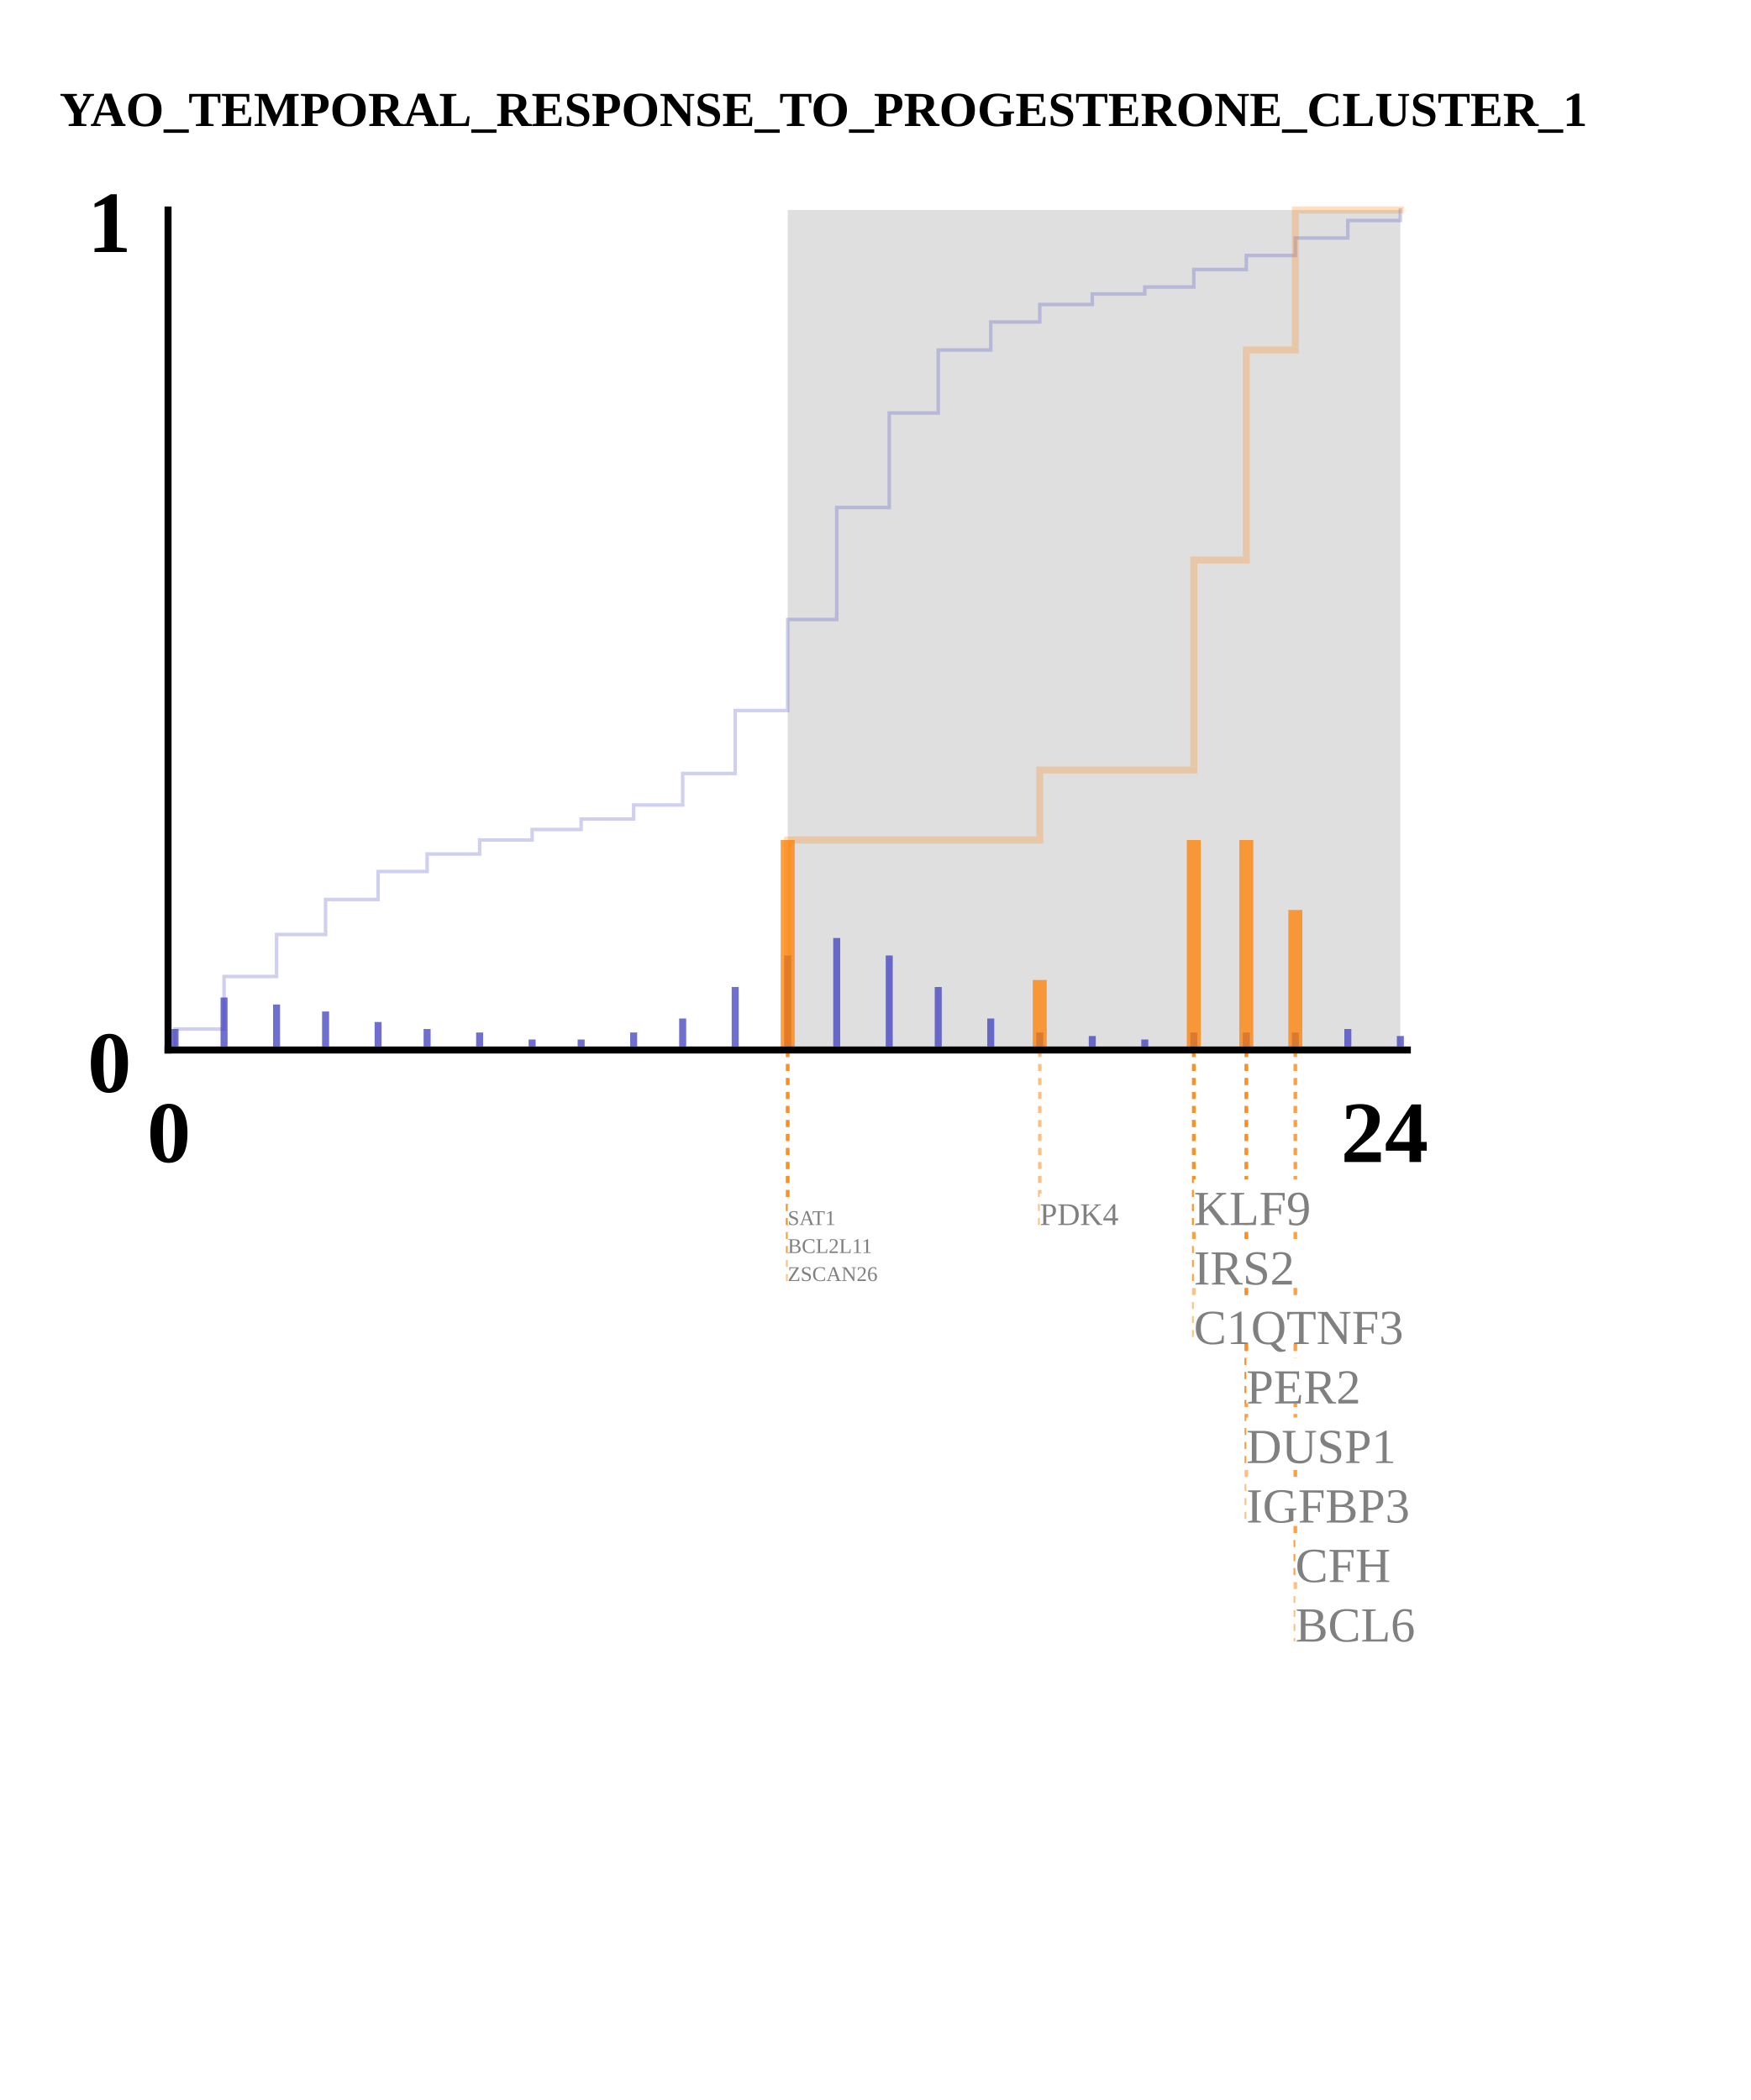
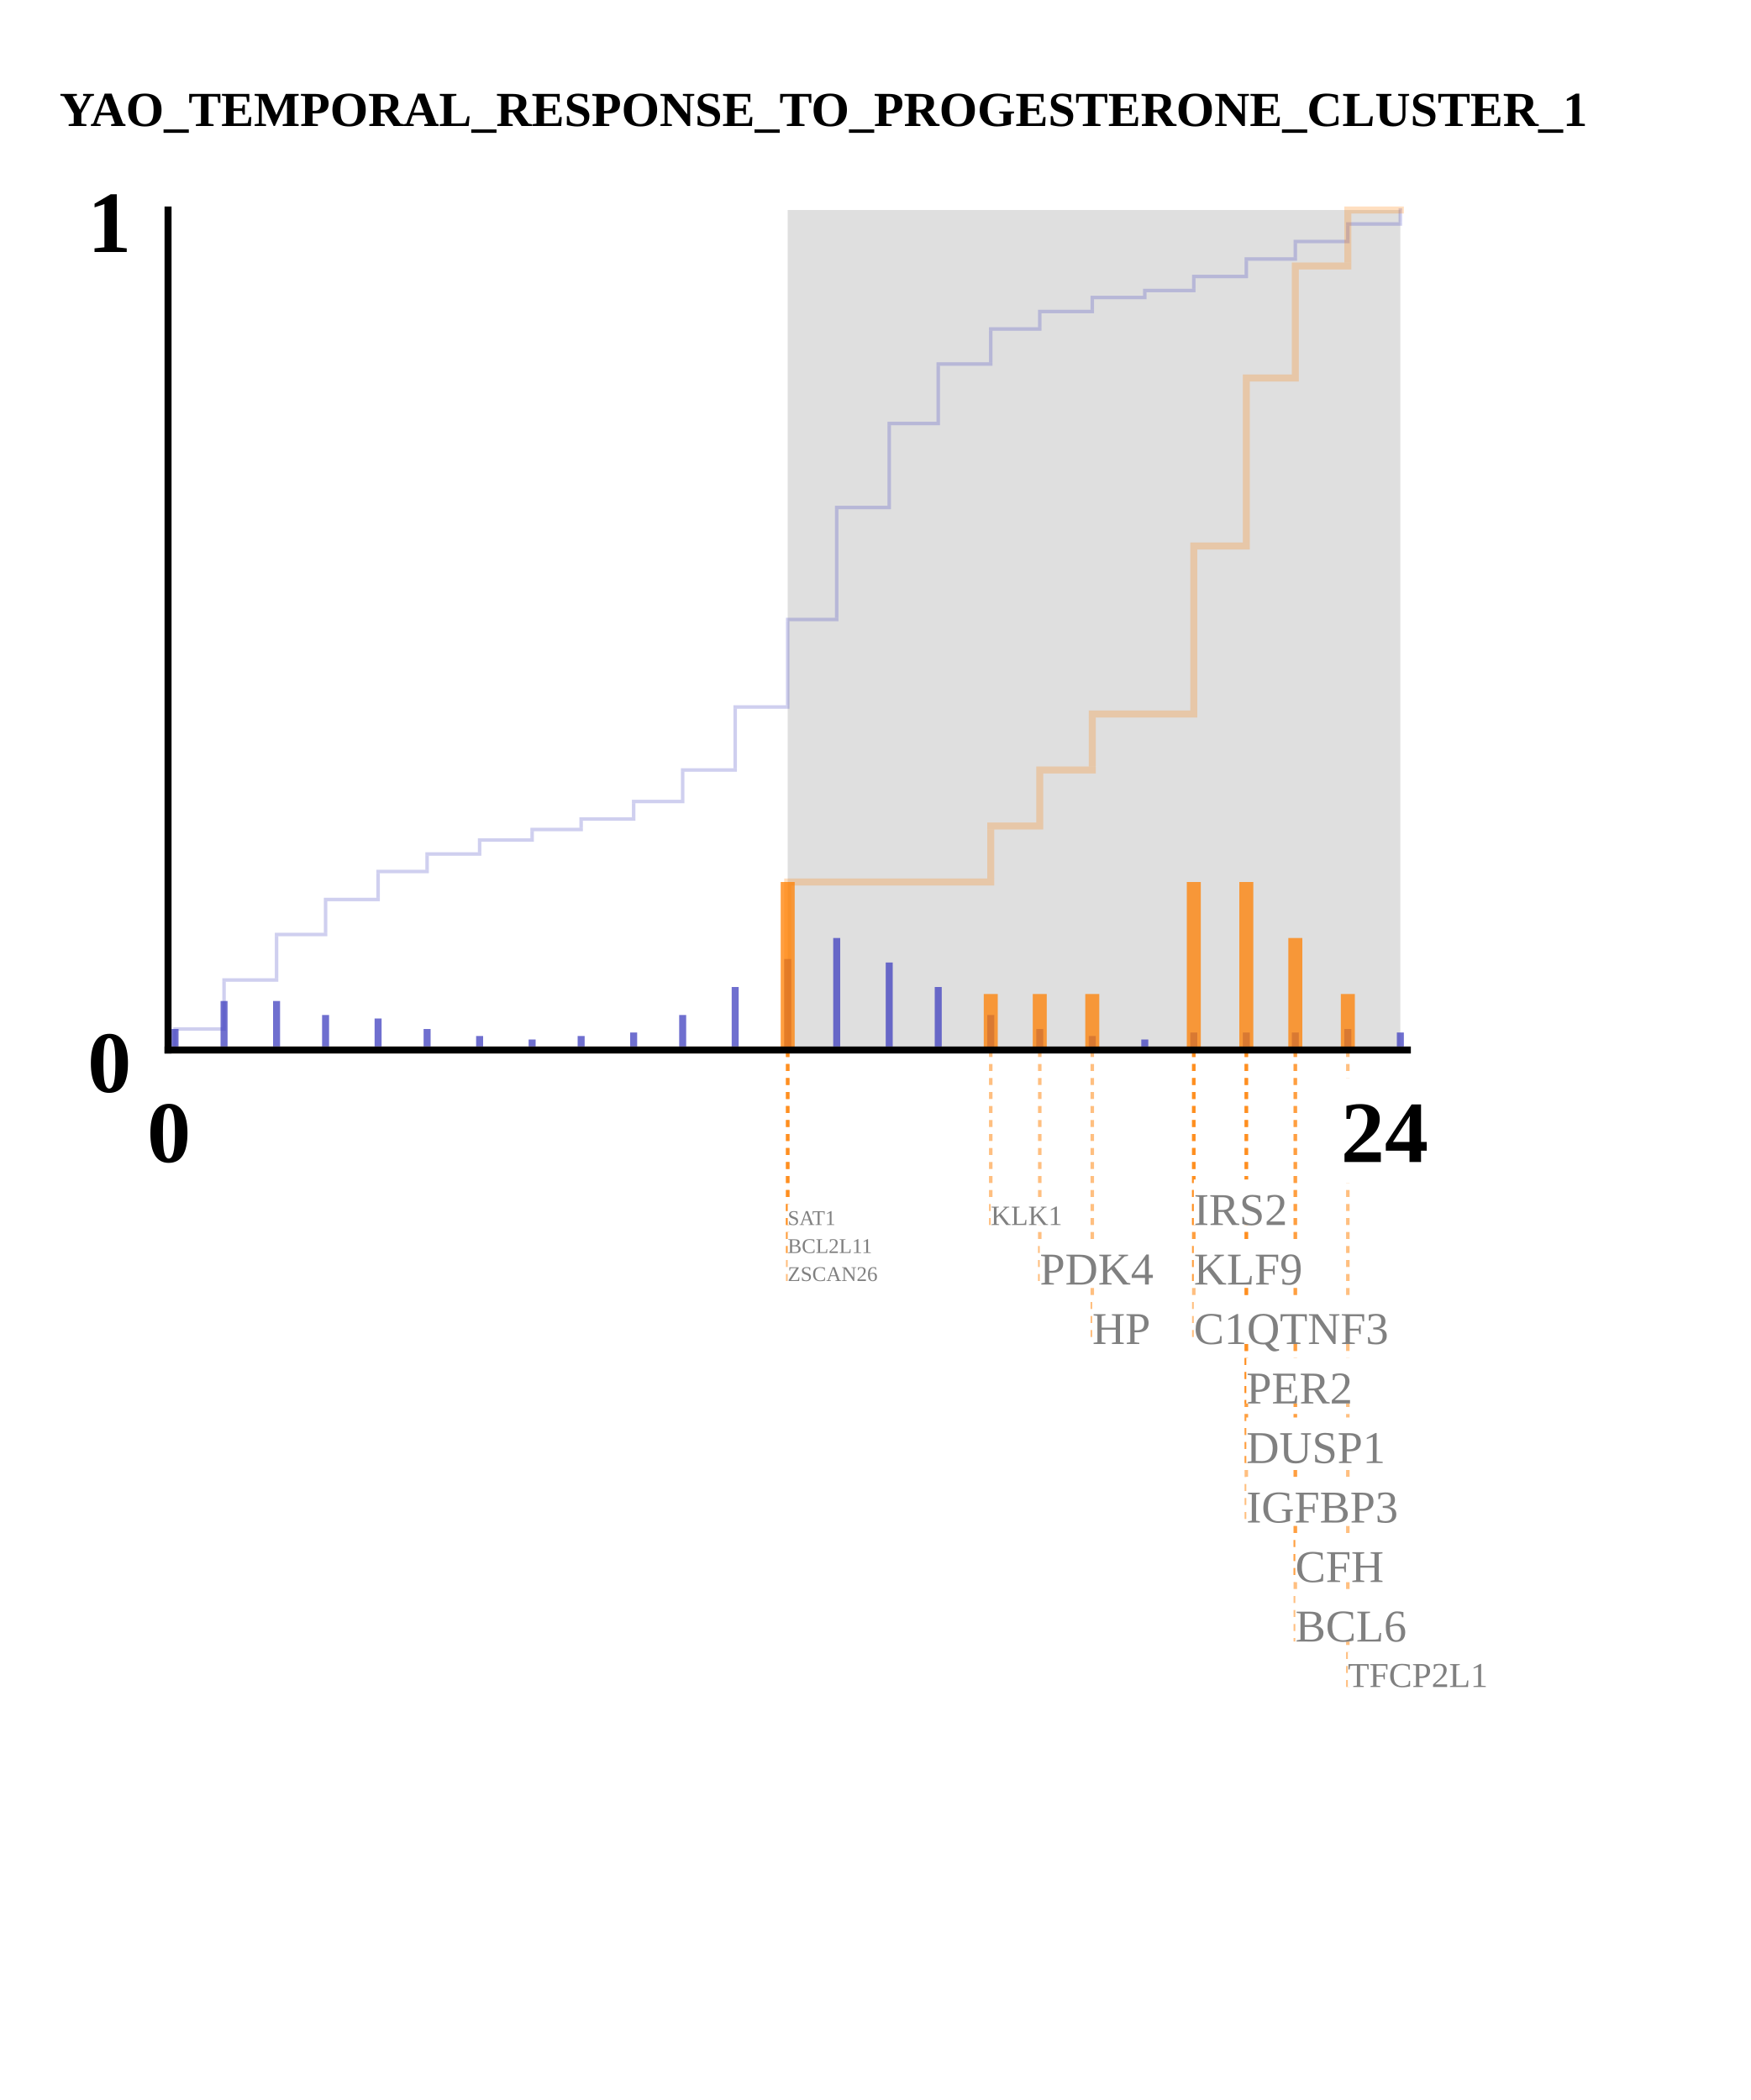
<svg xmlns="http://www.w3.org/2000/svg" height="158.75mm" version="1.1" viewBox="0 0 500 600" width="132.292mm" x="0mm" y="0mm">
  <rect height="1200" style="fill:rgb(255,255,255);stroke:none;" width="1000" x="0" y="0" />
  <rect height="240" style="fill:rgb(191,191,191);fill-opacity:0.498;stroke:none;" width="175" x="225" y="60" />
  <rect height="5" style="fill:rgb(63,63,191);fill-opacity:0.749;stroke:none;" width="2" x="49" y="294" />
  <line style="fill:none;stroke:rgb(63,63,191);stroke-opacity:0.247;stroke-miterlimit:10;stroke-linecap:square;" x1="50" x2="50" y1="300" y2="300" />
  <line style="fill:none;stroke:rgb(63,63,191);stroke-opacity:0.247;stroke-miterlimit:10;stroke-linecap:square;" x1="50" x2="50" y1="299" y2="295" />
-   <rect height="14" style="fill:rgb(63,63,191);fill-opacity:0.749;stroke:none;" width="2" x="63" y="285" />
+   <rect height="13" style="fill:rgb(63,63,191);fill-opacity:0.749;stroke:none;" width="2" x="63" y="286" />
  <line style="fill:none;stroke:rgb(63,63,191);stroke-opacity:0.247;stroke-miterlimit:10;stroke-linecap:square;" x1="50" x2="64" y1="294" y2="294" />
-   <line style="fill:none;stroke:rgb(63,63,191);stroke-opacity:0.247;stroke-miterlimit:10;stroke-linecap:square;" x1="64" x2="64" y1="293" y2="280" />
-   <rect height="12" style="fill:rgb(63,63,191);fill-opacity:0.749;stroke:none;" width="2" x="78" y="287" />
-   <line style="fill:none;stroke:rgb(63,63,191);stroke-opacity:0.247;stroke-miterlimit:10;stroke-linecap:square;" x1="64" x2="79" y1="279" y2="279" />
-   <line style="fill:none;stroke:rgb(63,63,191);stroke-opacity:0.247;stroke-miterlimit:10;stroke-linecap:square;" x1="79" x2="79" y1="278" y2="268" />
-   <rect height="10" style="fill:rgb(63,63,191);fill-opacity:0.749;stroke:none;" width="2" x="92" y="289" />
+   <line style="fill:none;stroke:rgb(63,63,191);stroke-opacity:0.247;stroke-miterlimit:10;stroke-linecap:square;" x1="64" x2="64" y1="293" y2="281" />
+   <rect height="13" style="fill:rgb(63,63,191);fill-opacity:0.749;stroke:none;" width="2" x="78" y="286" />
+   <line style="fill:none;stroke:rgb(63,63,191);stroke-opacity:0.247;stroke-miterlimit:10;stroke-linecap:square;" x1="64" x2="79" y1="280" y2="280" />
+   <line style="fill:none;stroke:rgb(63,63,191);stroke-opacity:0.247;stroke-miterlimit:10;stroke-linecap:square;" x1="79" x2="79" y1="279" y2="268" />
+   <rect height="9" style="fill:rgb(63,63,191);fill-opacity:0.749;stroke:none;" width="2" x="92" y="290" />
  <line style="fill:none;stroke:rgb(63,63,191);stroke-opacity:0.247;stroke-miterlimit:10;stroke-linecap:square;" x1="79" x2="93" y1="267" y2="267" />
  <line style="fill:none;stroke:rgb(63,63,191);stroke-opacity:0.247;stroke-miterlimit:10;stroke-linecap:square;" x1="93" x2="93" y1="266" y2="258" />
-   <rect height="7" style="fill:rgb(63,63,191);fill-opacity:0.749;stroke:none;" width="2" x="107" y="292" />
+   <rect height="8" style="fill:rgb(63,63,191);fill-opacity:0.749;stroke:none;" width="2" x="107" y="291" />
  <line style="fill:none;stroke:rgb(63,63,191);stroke-opacity:0.247;stroke-miterlimit:10;stroke-linecap:square;" x1="93" x2="108" y1="257" y2="257" />
  <line style="fill:none;stroke:rgb(63,63,191);stroke-opacity:0.247;stroke-miterlimit:10;stroke-linecap:square;" x1="108" x2="108" y1="256" y2="250" />
  <rect height="5" style="fill:rgb(63,63,191);fill-opacity:0.749;stroke:none;" width="2" x="121" y="294" />
  <line style="fill:none;stroke:rgb(63,63,191);stroke-opacity:0.247;stroke-miterlimit:10;stroke-linecap:square;" x1="108" x2="122" y1="249" y2="249" />
  <line style="fill:none;stroke:rgb(63,63,191);stroke-opacity:0.247;stroke-miterlimit:10;stroke-linecap:square;" x1="122" x2="122" y1="248" y2="245" />
-   <rect height="4" style="fill:rgb(63,63,191);fill-opacity:0.749;stroke:none;" width="2" x="136" y="295" />
+   <rect height="3" style="fill:rgb(63,63,191);fill-opacity:0.749;stroke:none;" width="2" x="136" y="296" />
  <line style="fill:none;stroke:rgb(63,63,191);stroke-opacity:0.247;stroke-miterlimit:10;stroke-linecap:square;" x1="122" x2="137" y1="244" y2="244" />
  <line style="fill:none;stroke:rgb(63,63,191);stroke-opacity:0.247;stroke-miterlimit:10;stroke-linecap:square;" x1="137" x2="137" y1="243" y2="241" />
  <rect height="2" style="fill:rgb(63,63,191);fill-opacity:0.749;stroke:none;" width="2" x="151" y="297" />
  <line style="fill:none;stroke:rgb(63,63,191);stroke-opacity:0.247;stroke-miterlimit:10;stroke-linecap:square;" x1="137" x2="152" y1="240" y2="240" />
  <line style="fill:none;stroke:rgb(63,63,191);stroke-opacity:0.247;stroke-miterlimit:10;stroke-linecap:square;" x1="152" x2="152" y1="239" y2="238" />
-   <rect height="2" style="fill:rgb(63,63,191);fill-opacity:0.749;stroke:none;" width="2" x="165" y="297" />
+   <rect height="3" style="fill:rgb(63,63,191);fill-opacity:0.749;stroke:none;" width="2" x="165" y="296" />
  <line style="fill:none;stroke:rgb(63,63,191);stroke-opacity:0.247;stroke-miterlimit:10;stroke-linecap:square;" x1="152" x2="166" y1="237" y2="237" />
  <line style="fill:none;stroke:rgb(63,63,191);stroke-opacity:0.247;stroke-miterlimit:10;stroke-linecap:square;" x1="166" x2="166" y1="236" y2="235" />
  <rect height="4" style="fill:rgb(63,63,191);fill-opacity:0.749;stroke:none;" width="2" x="180" y="295" />
  <line style="fill:none;stroke:rgb(63,63,191);stroke-opacity:0.247;stroke-miterlimit:10;stroke-linecap:square;" x1="166" x2="181" y1="234" y2="234" />
-   <line style="fill:none;stroke:rgb(63,63,191);stroke-opacity:0.247;stroke-miterlimit:10;stroke-linecap:square;" x1="181" x2="181" y1="233" y2="231" />
-   <rect height="8" style="fill:rgb(63,63,191);fill-opacity:0.749;stroke:none;" width="2" x="194" y="291" />
-   <line style="fill:none;stroke:rgb(63,63,191);stroke-opacity:0.247;stroke-miterlimit:10;stroke-linecap:square;" x1="181" x2="195" y1="230" y2="230" />
-   <line style="fill:none;stroke:rgb(63,63,191);stroke-opacity:0.247;stroke-miterlimit:10;stroke-linecap:square;" x1="195" x2="195" y1="229" y2="222" />
+   <line style="fill:none;stroke:rgb(63,63,191);stroke-opacity:0.247;stroke-miterlimit:10;stroke-linecap:square;" x1="181" x2="181" y1="233" y2="230" />
+   <rect height="9" style="fill:rgb(63,63,191);fill-opacity:0.749;stroke:none;" width="2" x="194" y="290" />
+   <line style="fill:none;stroke:rgb(63,63,191);stroke-opacity:0.247;stroke-miterlimit:10;stroke-linecap:square;" x1="181" x2="195" y1="229" y2="229" />
+   <line style="fill:none;stroke:rgb(63,63,191);stroke-opacity:0.247;stroke-miterlimit:10;stroke-linecap:square;" x1="195" x2="195" y1="228" y2="221" />
  <rect height="17" style="fill:rgb(63,63,191);fill-opacity:0.749;stroke:none;" width="2" x="209" y="282" />
-   <line style="fill:none;stroke:rgb(63,63,191);stroke-opacity:0.247;stroke-miterlimit:10;stroke-linecap:square;" x1="195" x2="210" y1="221" y2="221" />
-   <line style="fill:none;stroke:rgb(63,63,191);stroke-opacity:0.247;stroke-miterlimit:10;stroke-linecap:square;" x1="210" x2="210" y1="220" y2="204" />
-   <rect height="26" style="fill:rgb(63,63,191);fill-opacity:0.749;stroke:none;" width="2" x="224" y="273" />
-   <line style="fill:none;stroke:rgb(63,63,191);stroke-opacity:0.247;stroke-miterlimit:10;stroke-linecap:square;" x1="210" x2="225" y1="203" y2="203" />
-   <line style="fill:none;stroke:rgb(63,63,191);stroke-opacity:0.247;stroke-miterlimit:10;stroke-linecap:square;" x1="225" x2="225" y1="202" y2="178" />
+   <line style="fill:none;stroke:rgb(63,63,191);stroke-opacity:0.247;stroke-miterlimit:10;stroke-linecap:square;" x1="195" x2="210" y1="220" y2="220" />
+   <line style="fill:none;stroke:rgb(63,63,191);stroke-opacity:0.247;stroke-miterlimit:10;stroke-linecap:square;" x1="210" x2="210" y1="219" y2="203" />
+   <rect height="25" style="fill:rgb(63,63,191);fill-opacity:0.749;stroke:none;" width="2" x="224" y="274" />
+   <line style="fill:none;stroke:rgb(63,63,191);stroke-opacity:0.247;stroke-miterlimit:10;stroke-linecap:square;" x1="210" x2="225" y1="202" y2="202" />
+   <line style="fill:none;stroke:rgb(63,63,191);stroke-opacity:0.247;stroke-miterlimit:10;stroke-linecap:square;" x1="225" x2="225" y1="201" y2="178" />
  <rect height="31" style="fill:rgb(63,63,191);fill-opacity:0.749;stroke:none;" width="2" x="238" y="268" />
  <line style="fill:none;stroke:rgb(63,63,191);stroke-opacity:0.247;stroke-miterlimit:10;stroke-linecap:square;" x1="225" x2="239" y1="177" y2="177" />
  <line style="fill:none;stroke:rgb(63,63,191);stroke-opacity:0.247;stroke-miterlimit:10;stroke-linecap:square;" x1="239" x2="239" y1="176" y2="146" />
-   <rect height="26" style="fill:rgb(63,63,191);fill-opacity:0.749;stroke:none;" width="2" x="253" y="273" />
+   <rect height="24" style="fill:rgb(63,63,191);fill-opacity:0.749;stroke:none;" width="2" x="253" y="275" />
  <line style="fill:none;stroke:rgb(63,63,191);stroke-opacity:0.247;stroke-miterlimit:10;stroke-linecap:square;" x1="239" x2="254" y1="145" y2="145" />
-   <line style="fill:none;stroke:rgb(63,63,191);stroke-opacity:0.247;stroke-miterlimit:10;stroke-linecap:square;" x1="254" x2="254" y1="144" y2="119" />
+   <line style="fill:none;stroke:rgb(63,63,191);stroke-opacity:0.247;stroke-miterlimit:10;stroke-linecap:square;" x1="254" x2="254" y1="144" y2="122" />
  <rect height="17" style="fill:rgb(63,63,191);fill-opacity:0.749;stroke:none;" width="2" x="267" y="282" />
-   <line style="fill:none;stroke:rgb(63,63,191);stroke-opacity:0.247;stroke-miterlimit:10;stroke-linecap:square;" x1="254" x2="268" y1="118" y2="118" />
-   <line style="fill:none;stroke:rgb(63,63,191);stroke-opacity:0.247;stroke-miterlimit:10;stroke-linecap:square;" x1="268" x2="268" y1="117" y2="101" />
-   <rect height="8" style="fill:rgb(63,63,191);fill-opacity:0.749;stroke:none;" width="2" x="282" y="291" />
-   <line style="fill:none;stroke:rgb(63,63,191);stroke-opacity:0.247;stroke-miterlimit:10;stroke-linecap:square;" x1="268" x2="283" y1="100" y2="100" />
-   <line style="fill:none;stroke:rgb(63,63,191);stroke-opacity:0.247;stroke-miterlimit:10;stroke-linecap:square;" x1="283" x2="283" y1="99" y2="93" />
-   <rect height="4" style="fill:rgb(63,63,191);fill-opacity:0.749;stroke:none;" width="2" x="296" y="295" />
-   <line style="fill:none;stroke:rgb(63,63,191);stroke-opacity:0.247;stroke-miterlimit:10;stroke-linecap:square;" x1="283" x2="297" y1="92" y2="92" />
-   <line style="fill:none;stroke:rgb(63,63,191);stroke-opacity:0.247;stroke-miterlimit:10;stroke-linecap:square;" x1="297" x2="297" y1="91" y2="88" />
+   <line style="fill:none;stroke:rgb(63,63,191);stroke-opacity:0.247;stroke-miterlimit:10;stroke-linecap:square;" x1="254" x2="268" y1="121" y2="121" />
+   <line style="fill:none;stroke:rgb(63,63,191);stroke-opacity:0.247;stroke-miterlimit:10;stroke-linecap:square;" x1="268" x2="268" y1="120" y2="105" />
+   <rect height="9" style="fill:rgb(63,63,191);fill-opacity:0.749;stroke:none;" width="2" x="282" y="290" />
+   <line style="fill:none;stroke:rgb(63,63,191);stroke-opacity:0.247;stroke-miterlimit:10;stroke-linecap:square;" x1="268" x2="283" y1="104" y2="104" />
+   <line style="fill:none;stroke:rgb(63,63,191);stroke-opacity:0.247;stroke-miterlimit:10;stroke-linecap:square;" x1="283" x2="283" y1="103" y2="95" />
+   <rect height="5" style="fill:rgb(63,63,191);fill-opacity:0.749;stroke:none;" width="2" x="296" y="294" />
+   <line style="fill:none;stroke:rgb(63,63,191);stroke-opacity:0.247;stroke-miterlimit:10;stroke-linecap:square;" x1="283" x2="297" y1="94" y2="94" />
+   <line style="fill:none;stroke:rgb(63,63,191);stroke-opacity:0.247;stroke-miterlimit:10;stroke-linecap:square;" x1="297" x2="297" y1="93" y2="90" />
  <rect height="3" style="fill:rgb(63,63,191);fill-opacity:0.749;stroke:none;" width="2" x="311" y="296" />
-   <line style="fill:none;stroke:rgb(63,63,191);stroke-opacity:0.247;stroke-miterlimit:10;stroke-linecap:square;" x1="297" x2="312" y1="87" y2="87" />
-   <line style="fill:none;stroke:rgb(63,63,191);stroke-opacity:0.247;stroke-miterlimit:10;stroke-linecap:square;" x1="312" x2="312" y1="86" y2="85" />
+   <line style="fill:none;stroke:rgb(63,63,191);stroke-opacity:0.247;stroke-miterlimit:10;stroke-linecap:square;" x1="297" x2="312" y1="89" y2="89" />
+   <line style="fill:none;stroke:rgb(63,63,191);stroke-opacity:0.247;stroke-miterlimit:10;stroke-linecap:square;" x1="312" x2="312" y1="88" y2="86" />
  <rect height="2" style="fill:rgb(63,63,191);fill-opacity:0.749;stroke:none;" width="2" x="326" y="297" />
-   <line style="fill:none;stroke:rgb(63,63,191);stroke-opacity:0.247;stroke-miterlimit:10;stroke-linecap:square;" x1="312" x2="327" y1="84" y2="84" />
-   <line style="fill:none;stroke:rgb(63,63,191);stroke-opacity:0.247;stroke-miterlimit:10;stroke-linecap:square;" x1="327" x2="327" y1="83" y2="83" />
+   <line style="fill:none;stroke:rgb(63,63,191);stroke-opacity:0.247;stroke-miterlimit:10;stroke-linecap:square;" x1="312" x2="327" y1="85" y2="85" />
+   <line style="fill:none;stroke:rgb(63,63,191);stroke-opacity:0.247;stroke-miterlimit:10;stroke-linecap:square;" x1="327" x2="327" y1="84" y2="84" />
  <rect height="4" style="fill:rgb(63,63,191);fill-opacity:0.749;stroke:none;" width="2" x="340" y="295" />
-   <line style="fill:none;stroke:rgb(63,63,191);stroke-opacity:0.247;stroke-miterlimit:10;stroke-linecap:square;" x1="327" x2="341" y1="82" y2="82" />
-   <line style="fill:none;stroke:rgb(63,63,191);stroke-opacity:0.247;stroke-miterlimit:10;stroke-linecap:square;" x1="341" x2="341" y1="81" y2="78" />
+   <line style="fill:none;stroke:rgb(63,63,191);stroke-opacity:0.247;stroke-miterlimit:10;stroke-linecap:square;" x1="327" x2="341" y1="83" y2="83" />
+   <line style="fill:none;stroke:rgb(63,63,191);stroke-opacity:0.247;stroke-miterlimit:10;stroke-linecap:square;" x1="341" x2="341" y1="82" y2="80" />
  <rect height="4" style="fill:rgb(63,63,191);fill-opacity:0.749;stroke:none;" width="2" x="355" y="295" />
-   <line style="fill:none;stroke:rgb(63,63,191);stroke-opacity:0.247;stroke-miterlimit:10;stroke-linecap:square;" x1="341" x2="356" y1="77" y2="77" />
-   <line style="fill:none;stroke:rgb(63,63,191);stroke-opacity:0.247;stroke-miterlimit:10;stroke-linecap:square;" x1="356" x2="356" y1="76" y2="74" />
+   <line style="fill:none;stroke:rgb(63,63,191);stroke-opacity:0.247;stroke-miterlimit:10;stroke-linecap:square;" x1="341" x2="356" y1="79" y2="79" />
+   <line style="fill:none;stroke:rgb(63,63,191);stroke-opacity:0.247;stroke-miterlimit:10;stroke-linecap:square;" x1="356" x2="356" y1="78" y2="75" />
  <rect height="4" style="fill:rgb(63,63,191);fill-opacity:0.749;stroke:none;" width="2" x="369" y="295" />
-   <line style="fill:none;stroke:rgb(63,63,191);stroke-opacity:0.247;stroke-miterlimit:10;stroke-linecap:square;" x1="356" x2="370" y1="73" y2="73" />
-   <line style="fill:none;stroke:rgb(63,63,191);stroke-opacity:0.247;stroke-miterlimit:10;stroke-linecap:square;" x1="370" x2="370" y1="72" y2="69" />
+   <line style="fill:none;stroke:rgb(63,63,191);stroke-opacity:0.247;stroke-miterlimit:10;stroke-linecap:square;" x1="356" x2="370" y1="74" y2="74" />
+   <line style="fill:none;stroke:rgb(63,63,191);stroke-opacity:0.247;stroke-miterlimit:10;stroke-linecap:square;" x1="370" x2="370" y1="73" y2="70" />
  <rect height="5" style="fill:rgb(63,63,191);fill-opacity:0.749;stroke:none;" width="2" x="384" y="294" />
-   <line style="fill:none;stroke:rgb(63,63,191);stroke-opacity:0.247;stroke-miterlimit:10;stroke-linecap:square;" x1="370" x2="385" y1="68" y2="68" />
-   <line style="fill:none;stroke:rgb(63,63,191);stroke-opacity:0.247;stroke-miterlimit:10;stroke-linecap:square;" x1="385" x2="385" y1="67" y2="64" />
-   <rect height="3" style="fill:rgb(63,63,191);fill-opacity:0.749;stroke:none;" width="2" x="399" y="296" />
-   <line style="fill:none;stroke:rgb(63,63,191);stroke-opacity:0.247;stroke-miterlimit:10;stroke-linecap:square;" x1="385" x2="400" y1="63" y2="63" />
-   <line style="fill:none;stroke:rgb(63,63,191);stroke-opacity:0.247;stroke-miterlimit:10;stroke-linecap:square;" x1="400" x2="400" y1="62" y2="61" />
+   <line style="fill:none;stroke:rgb(63,63,191);stroke-opacity:0.247;stroke-miterlimit:10;stroke-linecap:square;" x1="370" x2="385" y1="69" y2="69" />
+   <line style="fill:none;stroke:rgb(63,63,191);stroke-opacity:0.247;stroke-miterlimit:10;stroke-linecap:square;" x1="385" x2="385" y1="68" y2="65" />
+   <rect height="4" style="fill:rgb(63,63,191);fill-opacity:0.749;stroke:none;" width="2" x="399" y="295" />
+   <line style="fill:none;stroke:rgb(63,63,191);stroke-opacity:0.247;stroke-miterlimit:10;stroke-linecap:square;" x1="385" x2="400" y1="64" y2="64" />
+   <line style="fill:none;stroke:rgb(63,63,191);stroke-opacity:0.247;stroke-miterlimit:10;stroke-linecap:square;" x1="400" x2="400" y1="63" y2="61" />
  <line style="fill:none;stroke:rgb(63,63,191);stroke-opacity:0.247;stroke-miterlimit:10;stroke-linecap:square;" x1="400" x2="400" y1="60" y2="60" />
-   <rect height="60" style="fill:rgb(255,127,0);fill-opacity:0.749;stroke:none;" width="4" x="223" y="240" />
+   <rect height="48" style="fill:rgb(255,127,0);fill-opacity:0.749;stroke:none;" width="4" x="223" y="252" />
  <line style="fill:none;stroke:rgb(255,127,0);stroke-opacity:0.247;stroke-width:2;stroke-miterlimit:10;stroke-linecap:square;" x1="50" x2="225" y1="300" y2="300" />
-   <line style="fill:none;stroke:rgb(255,127,0);stroke-opacity:0.247;stroke-width:2;stroke-miterlimit:10;stroke-linecap:square;" x1="225" x2="225" y1="298" y2="242" />
-   <rect height="20" style="fill:rgb(255,127,0);fill-opacity:0.749;stroke:none;" width="4" x="295" y="280" />
-   <line style="fill:none;stroke:rgb(255,127,0);stroke-opacity:0.247;stroke-width:2;stroke-miterlimit:10;stroke-linecap:square;" x1="225" x2="297" y1="240" y2="240" />
-   <line style="fill:none;stroke:rgb(255,127,0);stroke-opacity:0.247;stroke-width:2;stroke-miterlimit:10;stroke-linecap:square;" x1="297" x2="297" y1="238" y2="222" />
-   <rect height="60" style="fill:rgb(255,127,0);fill-opacity:0.749;stroke:none;" width="4" x="339" y="240" />
-   <line style="fill:none;stroke:rgb(255,127,0);stroke-opacity:0.247;stroke-width:2;stroke-miterlimit:10;stroke-linecap:square;" x1="297" x2="341" y1="220" y2="220" />
-   <line style="fill:none;stroke:rgb(255,127,0);stroke-opacity:0.247;stroke-width:2;stroke-miterlimit:10;stroke-linecap:square;" x1="341" x2="341" y1="218" y2="162" />
-   <rect height="60" style="fill:rgb(255,127,0);fill-opacity:0.749;stroke:none;" width="4" x="354" y="240" />
-   <line style="fill:none;stroke:rgb(255,127,0);stroke-opacity:0.247;stroke-width:2;stroke-miterlimit:10;stroke-linecap:square;" x1="341" x2="356" y1="160" y2="160" />
-   <line style="fill:none;stroke:rgb(255,127,0);stroke-opacity:0.247;stroke-width:2;stroke-miterlimit:10;stroke-linecap:square;" x1="356" x2="356" y1="158" y2="102" />
-   <rect height="40" style="fill:rgb(255,127,0);fill-opacity:0.749;stroke:none;" width="4" x="368" y="260" />
-   <line style="fill:none;stroke:rgb(255,127,0);stroke-opacity:0.247;stroke-width:2;stroke-miterlimit:10;stroke-linecap:square;" x1="356" x2="370" y1="100" y2="100" />
-   <line style="fill:none;stroke:rgb(255,127,0);stroke-opacity:0.247;stroke-width:2;stroke-miterlimit:10;stroke-linecap:square;" x1="370" x2="370" y1="98" y2="62" />
-   <line style="fill:none;stroke:rgb(255,127,0);stroke-opacity:0.247;stroke-width:2;stroke-miterlimit:10;stroke-linecap:square;" x1="370" x2="400" y1="60" y2="60" />
+   <line style="fill:none;stroke:rgb(255,127,0);stroke-opacity:0.247;stroke-width:2;stroke-miterlimit:10;stroke-linecap:square;" x1="225" x2="225" y1="298" y2="254" />
+   <rect height="16" style="fill:rgb(255,127,0);fill-opacity:0.749;stroke:none;" width="4" x="281" y="284" />
+   <line style="fill:none;stroke:rgb(255,127,0);stroke-opacity:0.247;stroke-width:2;stroke-miterlimit:10;stroke-linecap:square;" x1="225" x2="283" y1="252" y2="252" />
+   <line style="fill:none;stroke:rgb(255,127,0);stroke-opacity:0.247;stroke-width:2;stroke-miterlimit:10;stroke-linecap:square;" x1="283" x2="283" y1="250" y2="238" />
+   <rect height="16" style="fill:rgb(255,127,0);fill-opacity:0.749;stroke:none;" width="4" x="295" y="284" />
+   <line style="fill:none;stroke:rgb(255,127,0);stroke-opacity:0.247;stroke-width:2;stroke-miterlimit:10;stroke-linecap:square;" x1="283" x2="297" y1="236" y2="236" />
+   <line style="fill:none;stroke:rgb(255,127,0);stroke-opacity:0.247;stroke-width:2;stroke-miterlimit:10;stroke-linecap:square;" x1="297" x2="297" y1="234" y2="222" />
+   <rect height="16" style="fill:rgb(255,127,0);fill-opacity:0.749;stroke:none;" width="4" x="310" y="284" />
+   <line style="fill:none;stroke:rgb(255,127,0);stroke-opacity:0.247;stroke-width:2;stroke-miterlimit:10;stroke-linecap:square;" x1="297" x2="312" y1="220" y2="220" />
+   <line style="fill:none;stroke:rgb(255,127,0);stroke-opacity:0.247;stroke-width:2;stroke-miterlimit:10;stroke-linecap:square;" x1="312" x2="312" y1="218" y2="206" />
+   <rect height="48" style="fill:rgb(255,127,0);fill-opacity:0.749;stroke:none;" width="4" x="339" y="252" />
+   <line style="fill:none;stroke:rgb(255,127,0);stroke-opacity:0.247;stroke-width:2;stroke-miterlimit:10;stroke-linecap:square;" x1="312" x2="341" y1="204" y2="204" />
+   <line style="fill:none;stroke:rgb(255,127,0);stroke-opacity:0.247;stroke-width:2;stroke-miterlimit:10;stroke-linecap:square;" x1="341" x2="341" y1="202" y2="158" />
+   <rect height="48" style="fill:rgb(255,127,0);fill-opacity:0.749;stroke:none;" width="4" x="354" y="252" />
+   <line style="fill:none;stroke:rgb(255,127,0);stroke-opacity:0.247;stroke-width:2;stroke-miterlimit:10;stroke-linecap:square;" x1="341" x2="356" y1="156" y2="156" />
+   <line style="fill:none;stroke:rgb(255,127,0);stroke-opacity:0.247;stroke-width:2;stroke-miterlimit:10;stroke-linecap:square;" x1="356" x2="356" y1="154" y2="110" />
+   <rect height="32" style="fill:rgb(255,127,0);fill-opacity:0.749;stroke:none;" width="4" x="368" y="268" />
+   <line style="fill:none;stroke:rgb(255,127,0);stroke-opacity:0.247;stroke-width:2;stroke-miterlimit:10;stroke-linecap:square;" x1="356" x2="370" y1="108" y2="108" />
+   <line style="fill:none;stroke:rgb(255,127,0);stroke-opacity:0.247;stroke-width:2;stroke-miterlimit:10;stroke-linecap:square;" x1="370" x2="370" y1="106" y2="78" />
+   <rect height="16" style="fill:rgb(255,127,0);fill-opacity:0.749;stroke:none;" width="4" x="383" y="284" />
+   <line style="fill:none;stroke:rgb(255,127,0);stroke-opacity:0.247;stroke-width:2;stroke-miterlimit:10;stroke-linecap:square;" x1="370" x2="385" y1="76" y2="76" />
+   <line style="fill:none;stroke:rgb(255,127,0);stroke-opacity:0.247;stroke-width:2;stroke-miterlimit:10;stroke-linecap:square;" x1="385" x2="385" y1="74" y2="62" />
+   <line style="fill:none;stroke:rgb(255,127,0);stroke-opacity:0.247;stroke-width:2;stroke-miterlimit:10;stroke-linecap:square;" x1="385" x2="400" y1="60" y2="60" />
  <line style="fill:none;stroke:rgb(255,127,0);stroke-opacity:0.498;stroke-miterlimit:2;stroke-dasharray:2;" x1="225" x2="225" y1="300" y2="350" />
  <line style="fill:none;stroke:rgb(255,127,0);stroke-opacity:0.498;stroke-miterlimit:2;stroke-dasharray:2;" x1="225" x2="225" y1="300" y2="358" />
  <line style="fill:none;stroke:rgb(255,127,0);stroke-opacity:0.498;stroke-miterlimit:2;stroke-dasharray:2;" x1="225" x2="225" y1="300" y2="366" />
-   <line style="fill:none;stroke:rgb(255,127,0);stroke-opacity:0.498;stroke-miterlimit:2;stroke-dasharray:2;" x1="297" x2="297" y1="300" y2="350" />
+   <line style="fill:none;stroke:rgb(255,127,0);stroke-opacity:0.498;stroke-miterlimit:2;stroke-dasharray:2;" x1="283" x2="283" y1="300" y2="350" />
+   <line style="fill:none;stroke:rgb(255,127,0);stroke-opacity:0.498;stroke-miterlimit:2;stroke-dasharray:2;" x1="297" x2="297" y1="300" y2="367" />
+   <line style="fill:none;stroke:rgb(255,127,0);stroke-opacity:0.498;stroke-miterlimit:2;stroke-dasharray:2;" x1="312" x2="312" y1="300" y2="384" />
  <line style="fill:none;stroke:rgb(255,127,0);stroke-opacity:0.498;stroke-miterlimit:2;stroke-dasharray:2;" x1="341" x2="341" y1="300" y2="350" />
  <line style="fill:none;stroke:rgb(255,127,0);stroke-opacity:0.498;stroke-miterlimit:2;stroke-dasharray:2;" x1="341" x2="341" y1="300" y2="367" />
  <line style="fill:none;stroke:rgb(255,127,0);stroke-opacity:0.498;stroke-miterlimit:2;stroke-dasharray:2;" x1="341" x2="341" y1="300" y2="384" />
  <line style="fill:none;stroke:rgb(255,127,0);stroke-opacity:0.498;stroke-miterlimit:2;stroke-dasharray:2;" x1="356" x2="356" y1="300" y2="401" />
  <line style="fill:none;stroke:rgb(255,127,0);stroke-opacity:0.498;stroke-miterlimit:2;stroke-dasharray:2;" x1="356" x2="356" y1="300" y2="418" />
  <line style="fill:none;stroke:rgb(255,127,0);stroke-opacity:0.498;stroke-miterlimit:2;stroke-dasharray:2;" x1="356" x2="356" y1="300" y2="435" />
  <line style="fill:none;stroke:rgb(255,127,0);stroke-opacity:0.498;stroke-miterlimit:2;stroke-dasharray:2;" x1="370" x2="370" y1="300" y2="452" />
  <line style="fill:none;stroke:rgb(255,127,0);stroke-opacity:0.498;stroke-miterlimit:2;stroke-dasharray:2;" x1="370" x2="370" y1="300" y2="469" />
+   <line style="fill:none;stroke:rgb(255,127,0);stroke-opacity:0.498;stroke-miterlimit:2;stroke-dasharray:2;" x1="385" x2="385" y1="300" y2="482" />
  <line style="fill:none;stroke:rgb(0,0,0);stroke-width:2;stroke-miterlimit:10;stroke-linecap:square;" x1="48" x2="48" y1="60" y2="300" />
  <line style="fill:none;stroke:rgb(0,0,0);stroke-width:2;stroke-miterlimit:10;stroke-linecap:square;" x1="48" x2="402" y1="300" y2="300" />
  <rect height="30" style="fill:rgb(255,255,255);stroke:none;" width="17" x="42" y="308" />
  <text style="fill:rgb(0,0,0);stroke:none;font-size:25px;font-weight:bold;" x="42" y="332">0</text>
  <rect height="30" style="fill:rgb(255,255,255);stroke:none;" width="34" x="383" y="308" />
  <text style="fill:rgb(0,0,0);stroke:none;font-size:25px;font-weight:bold;" x="383" y="332">24</text>
  <text style="fill:rgb(0,0,0);stroke:none;font-size:25px;font-weight:bold;" x="25" y="312">0</text>
  <text style="fill:rgb(0,0,0);stroke:none;font-size:25px;font-weight:bold;" x="25" y="72">1</text>
  <text style="fill:rgb(0,0,0);stroke:none;font-size:14px;font-weight:bold;" x="17" y="36">YAO_TEMPORAL_RESPONSE_TO_PROGESTERONE_CLUSTER_1</text>
  <rect height="6" style="fill:rgb(255,255,255);stroke:none;" width="16" x="225" y="344" />
  <text style="fill:rgb(128,128,128);stroke:none;font-size:6px;" x="225" y="350">SAT1</text>
  <rect height="6" style="fill:rgb(255,255,255);stroke:none;" width="26" x="225" y="352" />
  <text style="fill:rgb(128,128,128);stroke:none;font-size:6px;" x="225" y="358">BCL2L11</text>
  <rect height="6" style="fill:rgb(255,255,255);stroke:none;" width="28" x="225" y="360" />
  <text style="fill:rgb(128,128,128);stroke:none;font-size:6px;" x="225" y="366">ZSCAN26</text>
-   <rect height="9" style="fill:rgb(255,255,255);stroke:none;" width="25" x="297" y="341" />
-   <text style="fill:rgb(128,128,128);stroke:none;font-size:9px;" x="297" y="350">PDK4</text>
-   <rect height="13" style="fill:rgb(255,255,255);stroke:none;" width="33" x="341" y="337" />
-   <text style="fill:rgb(128,128,128);stroke:none;font-size:14px;" x="341" y="350">KLF9</text>
-   <rect height="13" style="fill:rgb(255,255,255);stroke:none;" width="31" x="341" y="354" />
-   <text style="fill:rgb(128,128,128);stroke:none;font-size:14px;" x="341" y="367">IRS2</text>
-   <rect height="13" style="fill:rgb(255,255,255);stroke:none;" width="66" x="341" y="371" />
-   <text style="fill:rgb(128,128,128);stroke:none;font-size:14px;" x="341" y="384">C1QTNF3</text>
-   <rect height="13" style="fill:rgb(255,255,255);stroke:none;" width="37" x="356" y="388" />
-   <text style="fill:rgb(128,128,128);stroke:none;font-size:14px;" x="356" y="401">PER2</text>
-   <rect height="13" style="fill:rgb(255,255,255);stroke:none;" width="48" x="356" y="405" />
-   <text style="fill:rgb(128,128,128);stroke:none;font-size:14px;" x="356" y="418">DUSP1</text>
-   <rect height="13" style="fill:rgb(255,255,255);stroke:none;" width="50" x="356" y="422" />
-   <text style="fill:rgb(128,128,128);stroke:none;font-size:14px;" x="356" y="435">IGFBP3</text>
-   <rect height="13" style="fill:rgb(255,255,255);stroke:none;" width="28" x="370" y="439" />
-   <text style="fill:rgb(128,128,128);stroke:none;font-size:14px;" x="370" y="452">CFH</text>
-   <rect height="13" style="fill:rgb(255,255,255);stroke:none;" width="36" x="370" y="456" />
-   <text style="fill:rgb(128,128,128);stroke:none;font-size:14px;" x="370" y="469">BCL6</text>
+   <rect height="8" style="fill:rgb(255,255,255);stroke:none;" width="19" x="283" y="342" />
+   <text style="fill:rgb(128,128,128);stroke:none;font-size:8px;" x="283" y="350">KLK1</text>
+   <rect height="13" style="fill:rgb(255,255,255);stroke:none;" width="34" x="297" y="354" />
+   <text style="fill:rgb(128,128,128);stroke:none;font-size:13px;" x="297" y="367">PDK4</text>
+   <rect height="13" style="fill:rgb(255,255,255);stroke:none;" width="18" x="312" y="371" />
+   <text style="fill:rgb(128,128,128);stroke:none;font-size:13px;" x="312" y="384">HP</text>
+   <rect height="13" style="fill:rgb(255,255,255);stroke:none;" width="28" x="341" y="337" />
+   <text style="fill:rgb(128,128,128);stroke:none;font-size:13px;" x="341" y="350">IRS2</text>
+   <rect height="13" style="fill:rgb(255,255,255);stroke:none;" width="30" x="341" y="354" />
+   <text style="fill:rgb(128,128,128);stroke:none;font-size:13px;" x="341" y="367">KLF9</text>
+   <rect height="13" style="fill:rgb(255,255,255);stroke:none;" width="59" x="341" y="371" />
+   <text style="fill:rgb(128,128,128);stroke:none;font-size:13px;" x="341" y="384">C1QTNF3</text>
+   <rect height="13" style="fill:rgb(255,255,255);stroke:none;" width="32" x="356" y="388" />
+   <text style="fill:rgb(128,128,128);stroke:none;font-size:13px;" x="356" y="401">PER2</text>
+   <rect height="13" style="fill:rgb(255,255,255);stroke:none;" width="45" x="356" y="405" />
+   <text style="fill:rgb(128,128,128);stroke:none;font-size:13px;" x="356" y="418">DUSP1</text>
+   <rect height="13" style="fill:rgb(255,255,255);stroke:none;" width="45" x="356" y="422" />
+   <text style="fill:rgb(128,128,128);stroke:none;font-size:13px;" x="356" y="435">IGFBP3</text>
+   <rect height="13" style="fill:rgb(255,255,255);stroke:none;" width="26" x="370" y="439" />
+   <text style="fill:rgb(128,128,128);stroke:none;font-size:13px;" x="370" y="452">CFH</text>
+   <rect height="13" style="fill:rgb(255,255,255);stroke:none;" width="33" x="370" y="456" />
+   <text style="fill:rgb(128,128,128);stroke:none;font-size:13px;" x="370" y="469">BCL6</text>
+   <rect height="10" style="fill:rgb(255,255,255);stroke:none;" width="44" x="385" y="472" />
+   <text style="fill:rgb(128,128,128);stroke:none;font-size:10px;" x="385" y="482">TFCP2L1</text>
</svg>
